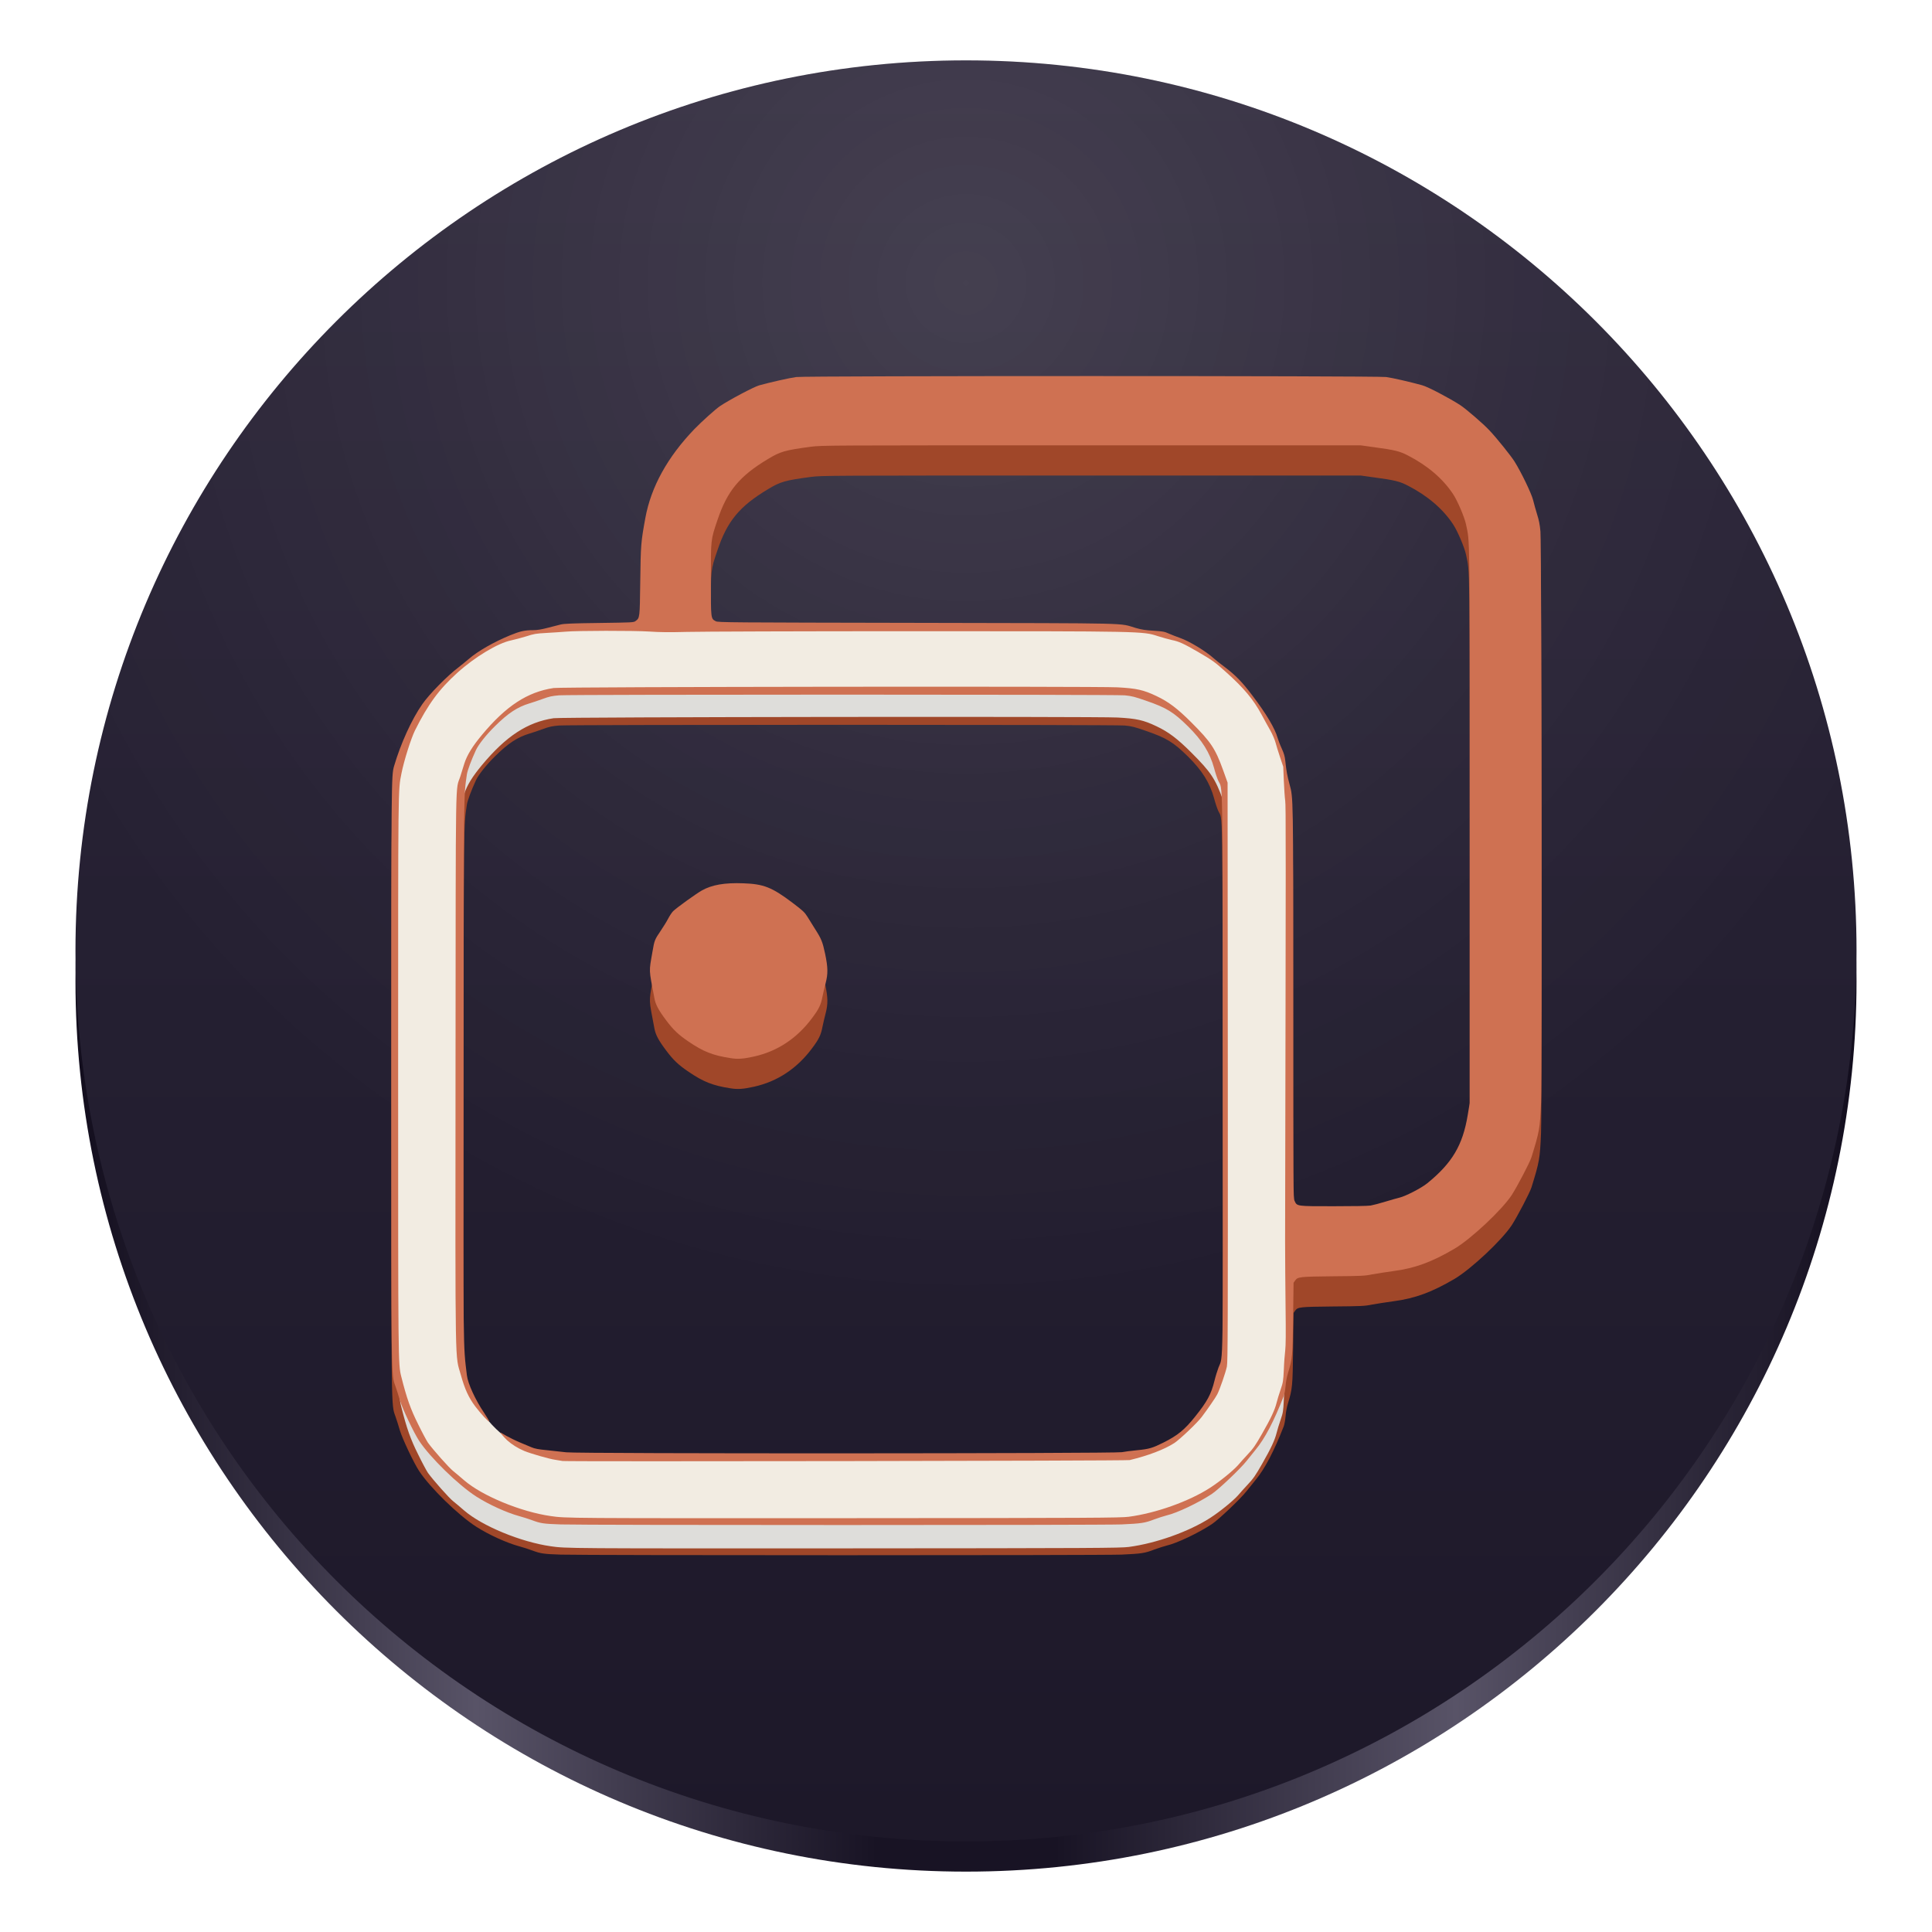
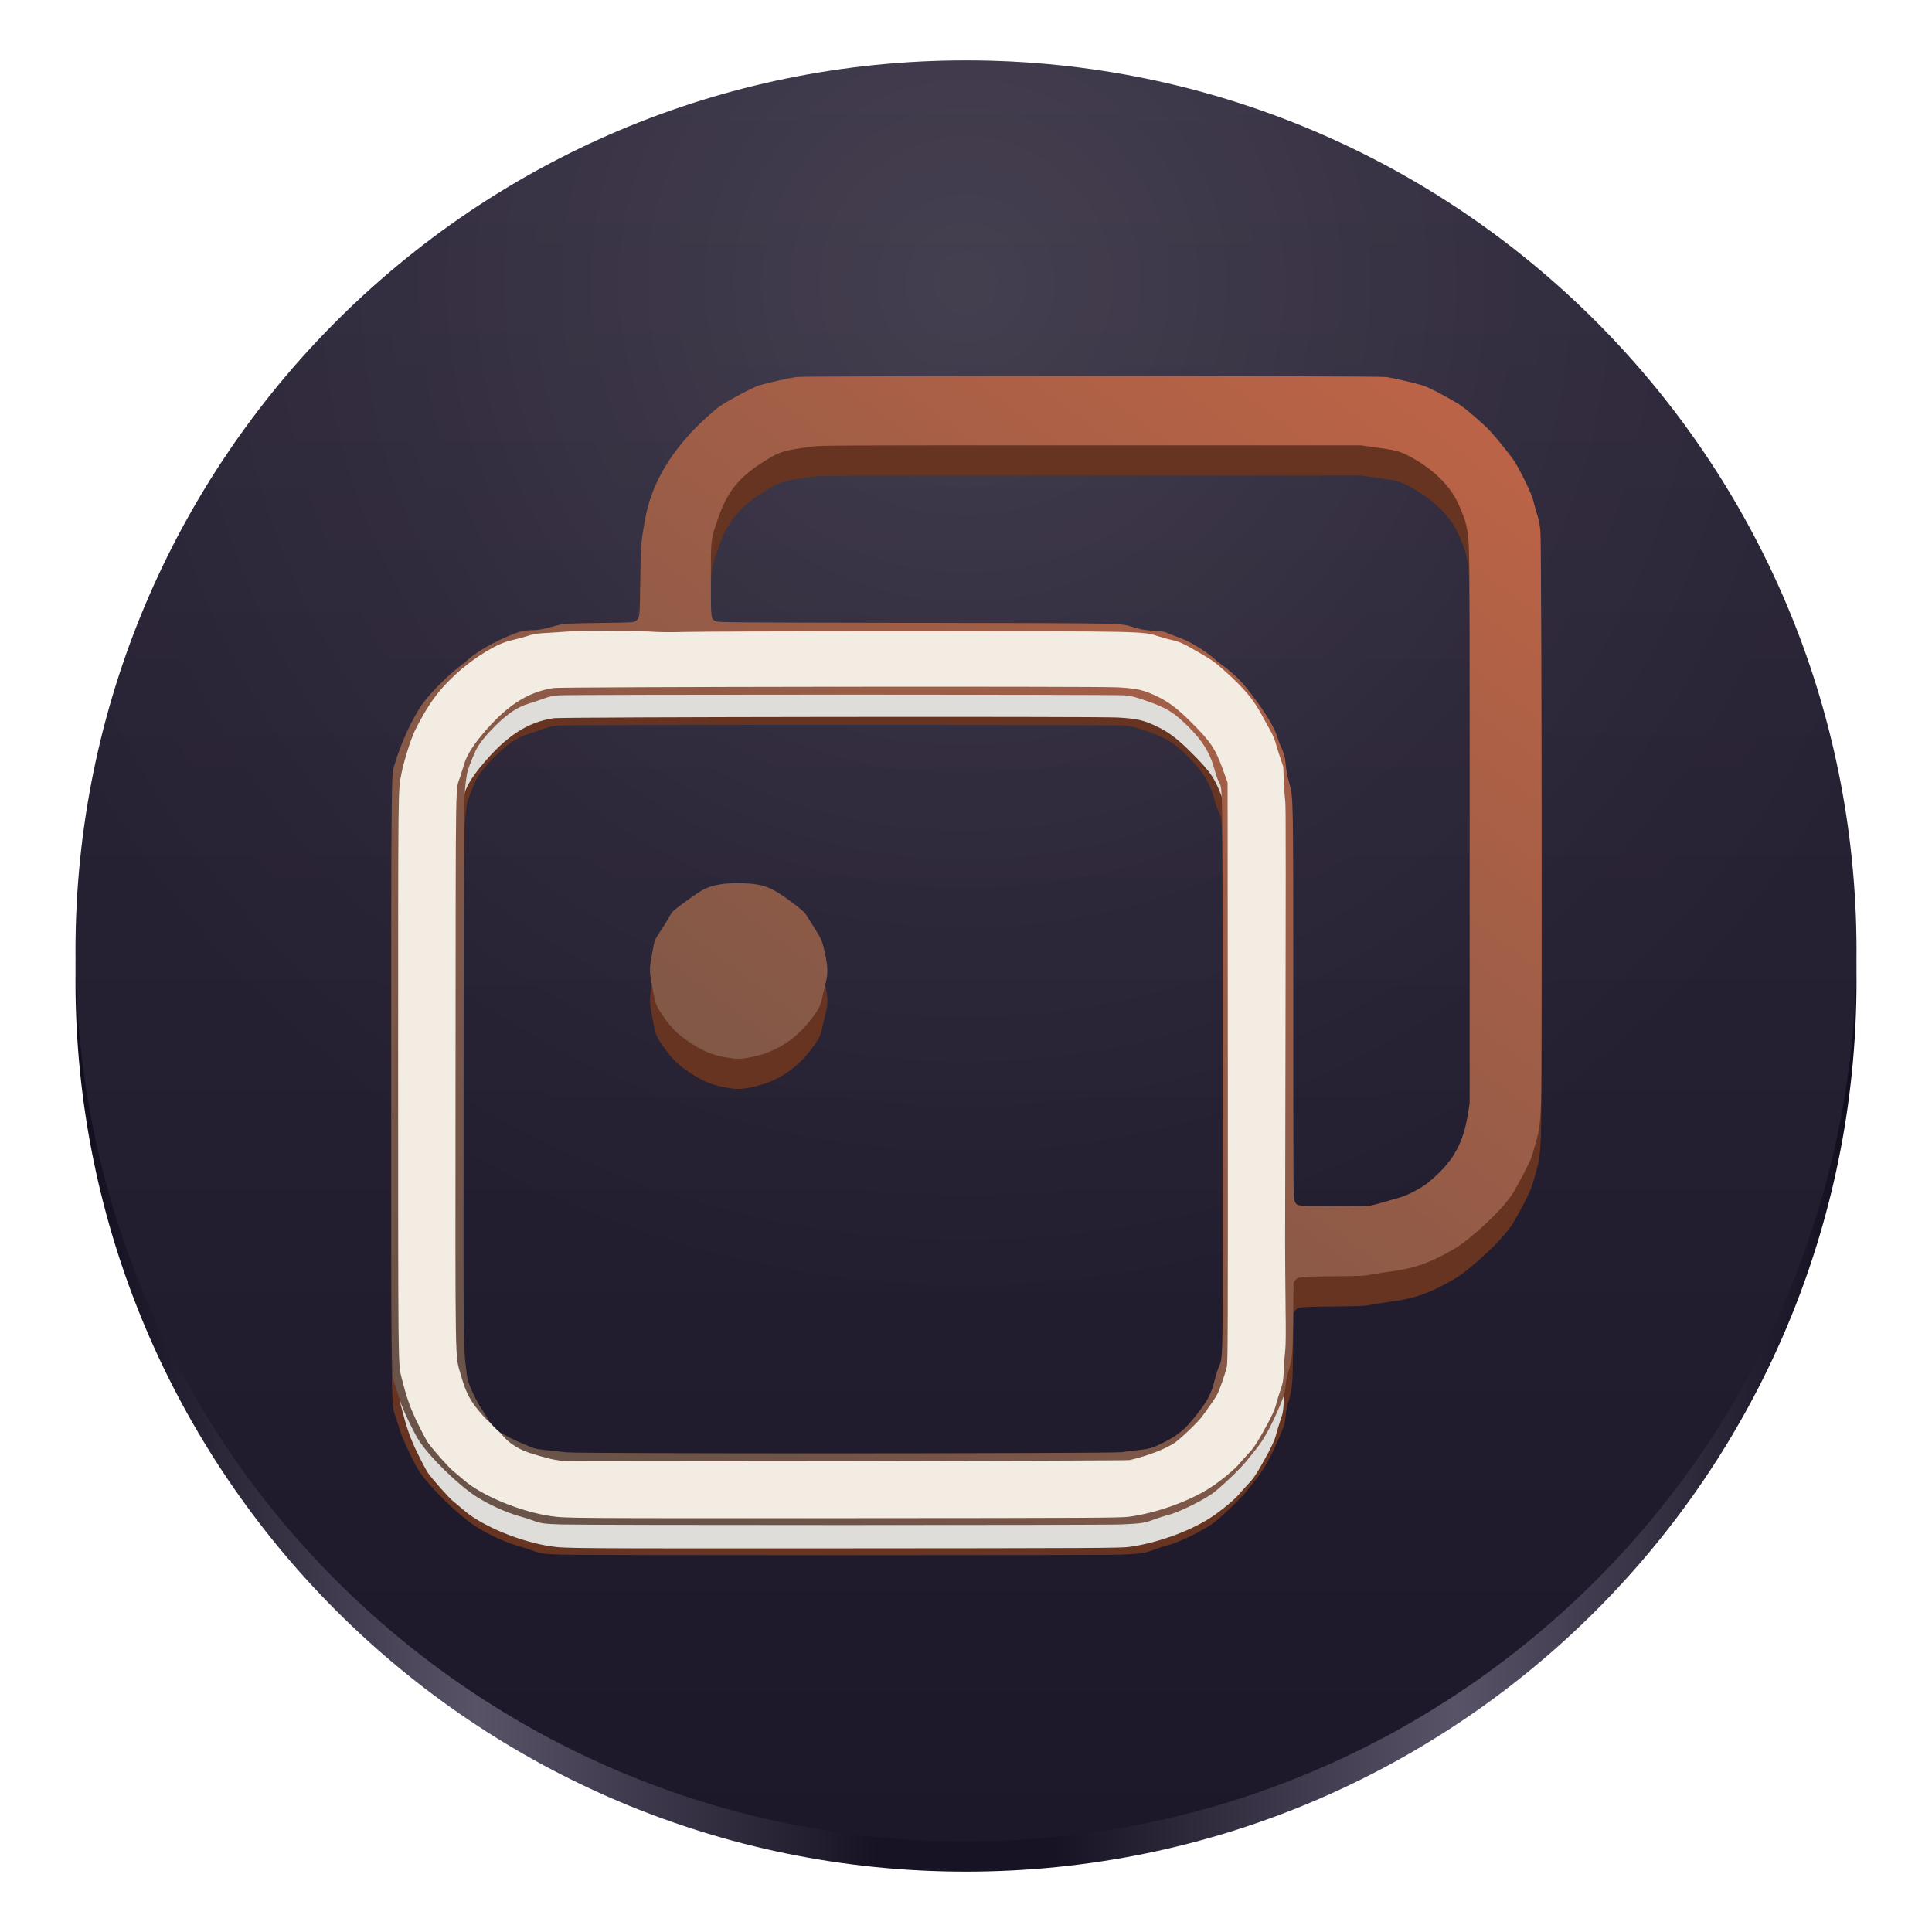
<svg xmlns="http://www.w3.org/2000/svg" width="128" height="128" viewBox="0 0 128 128">
  <defs>
    <linearGradient id="g1" gradientUnits="userSpaceOnUse" x1="5" y1="0" x2="123" y2="0">
      <stop offset="0" stop-color="#120d1d" />
      <stop offset="0.225" stop-color="#585367" />
      <stop offset="0.45" stop-color="#181324" />
      <stop offset="0.55" stop-color="#181324" />
      <stop offset="0.775" stop-color="#585367" />
      <stop offset="1" stop-color="#120d1d" />
    </linearGradient>
    <linearGradient id="g2" gradientUnits="userSpaceOnUse" x1="0" y1="4" x2="0" y2="122">
      <stop offset="0" stop-color="#2d273a" />
      <stop offset="0.55" stop-color="#241f31" />
      <stop offset="1" stop-color="#1d1829" />
    </linearGradient>
    <radialGradient id="r3" gradientUnits="userSpaceOnUse" cx="64" cy="18.75" r="67.85">
      <stop offset="0" stop-color="#ffffff" stop-opacity="0.12" />
      <stop offset="0.6" stop-color="#ffffff" stop-opacity="0.036" />
      <stop offset="1" stop-color="#ffffff" stop-opacity="0" />
    </radialGradient>
+     <linearGradient id="g4" gradientUnits="userSpaceOnUse" x1="92.478" y1="26.1" x2="39.699" y2="96.672">
+       <stop offset="0" stop-color="#ba6346" />
+       <stop offset="0.5" stop-color="#925b47" />
+       <stop offset="1" stop-color="#6a5348" />
+     </linearGradient>
  </defs>
  <g id="disc">
    <path id="disc-chin" d="M5 65A59 59 0 1 1 123 65A59 59 0 1 1 5 65Z" fill="url(#g1)" />
    <path id="disc-face" d="M5 63A59 59 0 1 1 123 63A59 59 0 1 1 5 63Z" fill="url(#g2)" />
    <path id="disc-sheen" d="M5 63A59 59 0 1 1 123 63A59 59 0 1 1 5 63Z" fill="url(#r3)" />
  </g>
  <g id="mark">
    <path id="mark-0-side" d="M37.225 102.775C34.997 102.536 32.531 101.653 31.171 100.6C29.919 99.632 28.644 98.326 28.022 97.366C27.668 96.821 27.023 95.492 26.869 94.992C26.285 93.11 26.262 93.025 26.185 91.766C26.155 91.251 26.139 84.736 26.139 73.058C26.139 52.131 26.093 53.96 26.669 52.031C27.43 49.511 28.713 47.683 31.01 45.855C31.517 45.455 32.301 44.948 32.969 44.595C33.323 44.403 34.045 44.164 35.09 43.896C35.197 43.872 35.866 43.78 36.58 43.703C38.116 43.534 35.743 43.55 57.999 43.55L73.648 43.55L74.947 43.696C76.483 43.872 76.36 43.849 77.205 44.088C78.304 44.403 78.811 44.648 79.864 45.348C80.286 45.624 81.761 46.853 82.084 47.191C83.259 48.421 84.273 50.057 84.773 51.54C85.111 52.554 85.126 52.631 85.218 53.576C85.264 53.99 85.326 54.605 85.372 54.928C85.433 55.45 85.441 57.732 85.433 73.297L85.426 91.066L85.287 92.303C85.08 94.155 84.842 94.977 84.089 96.383C83.52 97.458 83.451 97.55 82.598 98.549C80.847 100.6 79.157 101.638 76.214 102.452C74.901 102.813 76.76 102.782 56.001 102.79C45.768 102.79 37.325 102.782 37.225 102.775M74.332 98.534C75.646 98.396 77.182 97.858 78.027 97.259C78.765 96.728 79.618 95.737 80.255 94.685C80.547 94.201 81.039 92.757 81.116 92.15C81.154 91.858 81.162 86.334 81.154 72.897L81.139 54.044L80.839 53.161C80.363 51.778 80.04 51.217 79.226 50.333C77.889 48.874 76.383 48.013 74.824 47.821C74.079 47.729 37.494 47.729 36.749 47.821C34.851 48.059 32.938 49.335 31.617 51.255C31.102 52.001 30.58 53.606 30.457 54.774C30.419 55.143 30.411 60.551 30.419 73.42C30.442 93.663 30.403 91.735 30.764 93.179C31.033 94.216 31.364 94.885 32.093 95.807C33.446 97.527 34.844 98.242 37.448 98.549C37.832 98.595 73.902 98.58 74.332 98.534" fill="#deddda" fill-rule="evenodd" />
-     <path id="mark-1-side" d="M37.156 102.997C35.996 102.959 35.819 102.928 35.259 102.721C35.013 102.629 34.621 102.506 34.39 102.444C33.576 102.221 32.385 101.684 31.548 101.146C30.357 100.378 28.498 98.565 27.768 97.458C27.407 96.905 26.677 95.361 26.5 94.792C26.416 94.485 26.27 94.047 26.193 93.824C25.917 93.049 25.924 93.702 25.924 73.135C25.924 53.722 25.924 53.376 26.109 52.754C26.547 51.263 27.276 49.657 27.976 48.659C28.429 47.998 29.65 46.761 30.365 46.223C30.534 46.093 30.856 45.832 31.072 45.647C31.671 45.132 32.723 44.533 33.799 44.088C34.452 43.819 34.775 43.75 35.32 43.75C35.589 43.75 35.873 43.703 36.28 43.596C36.603 43.511 36.995 43.412 37.156 43.373C37.387 43.319 37.924 43.296 39.707 43.273C41.912 43.242 41.981 43.242 42.111 43.143C42.388 42.935 42.388 42.958 42.419 40.508C42.449 38.088 42.465 37.911 42.757 36.313C43.133 34.254 44.232 32.272 46.006 30.428C46.514 29.906 47.389 29.122 47.689 28.915C48.288 28.507 49.94 27.632 50.293 27.532C50.977 27.34 52.337 27.032 52.759 26.979C53.389 26.894 91.218 26.894 91.841 26.979C92.24 27.032 93.416 27.301 94.222 27.524C94.599 27.624 95.989 28.354 96.742 28.838C97.119 29.084 98.279 30.082 98.67 30.505C99.147 31.004 100.107 32.203 100.338 32.571C100.791 33.294 101.467 34.699 101.574 35.137C101.628 35.36 101.743 35.775 101.836 36.075C101.959 36.459 102.02 36.774 102.058 37.212C102.135 38.072 102.174 73.327 102.097 75.056C102.028 76.769 101.989 76.969 101.467 78.659C101.359 79.012 100.522 80.61 100.153 81.179C99.5 82.17 97.464 84.075 96.381 84.721C94.868 85.612 93.738 86.027 92.325 86.211C91.825 86.28 91.18 86.38 90.888 86.434C90.412 86.534 90.158 86.541 88.314 86.557C86.102 86.58 85.979 86.595 85.81 86.833L85.702 86.987L85.672 89.338C85.641 91.888 85.625 91.996 85.326 92.995C85.257 93.21 85.188 93.586 85.172 93.832C85.149 94.086 85.095 94.385 85.049 94.501C84.396 96.175 83.789 97.32 83.198 98.034C83.044 98.219 82.775 98.557 82.598 98.78C82.207 99.287 80.724 100.693 80.278 100.985C79.38 101.576 77.966 102.245 77.298 102.398C77.121 102.444 76.752 102.56 76.483 102.659C75.846 102.905 75.63 102.936 74.301 102.997C73.034 103.051 38.693 103.051 37.156 102.997M74.778 102.49C76.583 102.252 78.765 101.476 80.171 100.57C80.816 100.155 81.684 99.448 82.015 99.079C82.191 98.872 82.468 98.565 82.629 98.396C83.059 97.935 83.167 97.773 83.628 96.967C84.196 95.976 84.458 95.415 84.573 94.954C84.627 94.746 84.742 94.347 84.842 94.07C85.003 93.594 85.019 93.517 85.057 92.749C85.072 92.296 85.118 91.727 85.149 91.474C85.188 91.143 85.195 90.367 85.172 88.57C85.157 87.225 85.141 85.281 85.141 84.252C85.195 57.44 85.195 55.419 85.149 55.058C85.118 54.843 85.08 54.252 85.057 53.737L85.019 52.8L84.803 52.154C84.68 51.793 84.55 51.355 84.504 51.186C84.458 51.01 84.304 50.648 84.158 50.387C84.012 50.134 83.751 49.657 83.582 49.342C83.036 48.336 82.414 47.591 81.239 46.538C80.47 45.847 80.34 45.755 79.364 45.186C78.404 44.633 78.12 44.502 77.636 44.403C77.42 44.356 77.013 44.241 76.721 44.149C75.707 43.819 75.822 43.819 60.519 43.819C53.136 43.819 46.383 43.842 45.515 43.865C44.37 43.896 43.679 43.888 43.041 43.842C41.989 43.773 38.209 43.78 37.471 43.849C37.195 43.872 36.618 43.911 36.196 43.934C35.504 43.972 35.374 43.995 34.874 44.157C34.575 44.249 34.122 44.372 33.868 44.426C32.992 44.602 31.463 45.524 30.296 46.577C29.082 47.675 28.36 48.659 27.492 50.395C27.223 50.948 26.769 52.385 26.6 53.23C26.37 54.39 26.378 53.745 26.378 73.143C26.378 92.296 26.378 92.38 26.585 93.202C26.946 94.639 27.2 95.353 27.699 96.352C27.968 96.905 28.267 97.458 28.352 97.581C28.69 98.05 29.758 99.256 30.027 99.463C30.18 99.586 30.511 99.863 30.757 100.078C31.94 101.1 34.498 102.16 36.488 102.444C37.487 102.59 37.563 102.59 56.048 102.583C72.542 102.575 74.232 102.56 74.778 102.49M37.279 98.795C37.21 98.78 36.995 98.749 36.803 98.718C36.403 98.664 35.151 98.303 34.728 98.127C34.306 97.95 33.906 97.696 33.607 97.428C33.361 97.197 33.069 96.851 33.177 96.913C33.2 96.921 33.376 97.028 33.561 97.136C33.753 97.243 34.137 97.435 34.429 97.558C34.713 97.681 35.074 97.827 35.22 97.889C35.412 97.973 35.689 98.027 36.18 98.073C36.557 98.111 37.164 98.18 37.517 98.219C38.339 98.319 73.81 98.303 74.324 98.211C74.478 98.18 74.931 98.119 75.331 98.081C76.137 98.004 76.36 97.935 77.082 97.574C78.02 97.105 78.488 96.721 79.187 95.845C79.986 94.846 80.24 94.385 80.47 93.448C80.532 93.187 80.655 92.803 80.732 92.595C81.047 91.781 81.024 93.356 81.008 73.012C80.993 52.577 81.024 54.428 80.709 53.714C80.639 53.56 80.517 53.199 80.44 52.899C80.155 51.862 79.648 51.048 78.703 50.118C77.743 49.173 77.29 48.897 75.961 48.436C75.169 48.159 74.985 48.113 74.516 48.067C73.833 48.006 37.817 48.006 37.041 48.067C36.58 48.106 36.396 48.144 35.958 48.305C35.666 48.413 35.274 48.543 35.09 48.597C34.275 48.843 33.661 49.25 32.785 50.118C32.209 50.687 31.709 51.317 31.533 51.693C31.218 52.377 30.979 53.022 30.933 53.299C30.718 54.797 30.726 53.975 30.711 72.797C30.695 91.981 30.68 91.013 30.933 93.118C31.002 93.678 31.494 94.746 32.07 95.599C32.27 95.899 32.424 96.152 32.408 96.175C32.362 96.214 31.848 95.653 31.486 95.177C31.049 94.593 30.795 94.04 30.534 93.102C30.142 91.689 30.165 93.387 30.18 72.82C30.196 52.439 30.165 54.49 30.503 53.422C30.58 53.184 30.695 52.807 30.764 52.584C30.941 52.031 31.302 51.44 31.932 50.687C33.53 48.766 34.944 47.844 36.68 47.583C37.195 47.499 72.588 47.46 74.032 47.537C75.3 47.606 75.761 47.706 76.629 48.121C77.42 48.497 78.004 48.935 78.934 49.865C80.225 51.156 80.517 51.593 81.031 53.015L81.331 53.852L81.346 73.012C81.354 89.937 81.346 92.211 81.285 92.534C81.208 92.91 80.816 94.055 80.647 94.378C80.555 94.57 80.002 95.369 79.618 95.876C79.318 96.275 78.173 97.358 77.805 97.604C77.136 98.034 76.084 98.434 74.847 98.734C74.624 98.787 37.632 98.841 37.279 98.795M90.811 81.87C90.98 81.84 91.426 81.724 91.795 81.609C92.171 81.494 92.586 81.379 92.716 81.348C93.131 81.248 94.161 80.718 94.56 80.395C96.212 79.051 96.911 77.875 97.241 75.87L97.372 75.079L97.372 56.687C97.372 36.651 97.387 38.026 97.126 36.735C97.026 36.267 96.558 35.16 96.266 34.73C95.597 33.716 94.583 32.848 93.285 32.18C92.739 31.895 92.409 31.811 91.019 31.626L90.143 31.504L72.304 31.504C54.757 31.504 54.465 31.504 53.735 31.596C52.014 31.826 51.699 31.911 50.87 32.418C48.987 33.547 48.181 34.53 47.535 36.451C47.082 37.796 47.097 37.696 47.097 40.408C47.097 43.027 47.09 42.981 47.42 43.158C47.566 43.242 48.281 43.242 60.826 43.266C75.5 43.296 74.071 43.266 75.246 43.604C75.653 43.719 75.907 43.757 76.437 43.788C77.044 43.826 77.144 43.842 77.467 43.988C77.666 44.072 77.974 44.195 78.158 44.257C78.788 44.472 79.887 45.14 80.432 45.632C80.57 45.755 80.885 46.008 81.131 46.185C81.846 46.723 82.307 47.191 82.975 48.083C83.905 49.304 84.473 50.272 84.642 50.879C84.688 51.033 84.811 51.363 84.919 51.593C85.072 51.931 85.126 52.116 85.157 52.439C85.226 53.084 85.28 53.383 85.433 53.952C85.687 54.889 85.679 54.544 85.679 68.388C85.679 80.902 85.679 81.379 85.771 81.563C85.933 81.924 85.894 81.916 88.345 81.916C89.62 81.916 90.627 81.901 90.811 81.87M48.365 72.098C47.22 71.921 46.59 71.668 45.63 71.015C44.946 70.554 44.601 70.224 44.132 69.594C43.617 68.91 43.433 68.549 43.356 68.134C42.98 66.144 42.987 66.436 43.233 65.023C43.356 64.3 43.379 64.247 43.771 63.67C43.94 63.417 44.163 63.063 44.263 62.871C44.362 62.679 44.508 62.457 44.593 62.372C44.785 62.172 46.137 61.197 46.498 60.997C47.167 60.62 48.004 60.474 49.256 60.521C50.585 60.567 51.138 60.782 52.475 61.788C53.205 62.341 53.305 62.434 53.497 62.741C53.612 62.925 53.835 63.279 53.989 63.532C54.419 64.201 54.496 64.393 54.665 65.184C54.857 66.106 54.864 66.513 54.695 67.158C54.626 67.42 54.534 67.819 54.488 68.042C54.388 68.572 54.25 68.856 53.804 69.448C52.806 70.792 51.507 71.653 49.955 71.998C49.225 72.16 48.864 72.183 48.365 72.098" fill="#a04729" fill-rule="evenodd" />
+     <path id="mark-1-side" d="M37.156 102.997C35.996 102.959 35.819 102.928 35.259 102.721C35.013 102.629 34.621 102.506 34.39 102.444C33.576 102.221 32.385 101.684 31.548 101.146C30.357 100.378 28.498 98.565 27.768 97.458C27.407 96.905 26.677 95.361 26.5 94.792C26.416 94.485 26.27 94.047 26.193 93.824C25.917 93.049 25.924 93.702 25.924 73.135C25.924 53.722 25.924 53.376 26.109 52.754C26.547 51.263 27.276 49.657 27.976 48.659C28.429 47.998 29.65 46.761 30.365 46.223C30.534 46.093 30.856 45.832 31.072 45.647C31.671 45.132 32.723 44.533 33.799 44.088C34.452 43.819 34.775 43.75 35.32 43.75C35.589 43.75 35.873 43.703 36.28 43.596C36.603 43.511 36.995 43.412 37.156 43.373C37.387 43.319 37.924 43.296 39.707 43.273C41.912 43.242 41.981 43.242 42.111 43.143C42.388 42.935 42.388 42.958 42.419 40.508C42.449 38.088 42.465 37.911 42.757 36.313C43.133 34.254 44.232 32.272 46.006 30.428C46.514 29.906 47.389 29.122 47.689 28.915C48.288 28.507 49.94 27.632 50.293 27.532C50.977 27.34 52.337 27.032 52.759 26.979C53.389 26.894 91.218 26.894 91.841 26.979C92.24 27.032 93.416 27.301 94.222 27.524C94.599 27.624 95.989 28.354 96.742 28.838C97.119 29.084 98.279 30.082 98.67 30.505C99.147 31.004 100.107 32.203 100.338 32.571C100.791 33.294 101.467 34.699 101.574 35.137C101.628 35.36 101.743 35.775 101.836 36.075C101.959 36.459 102.02 36.774 102.058 37.212C102.135 38.072 102.174 73.327 102.097 75.056C102.028 76.769 101.989 76.969 101.467 78.659C101.359 79.012 100.522 80.61 100.153 81.179C99.5 82.17 97.464 84.075 96.381 84.721C94.868 85.612 93.738 86.027 92.325 86.211C91.825 86.28 91.18 86.38 90.888 86.434C90.412 86.534 90.158 86.541 88.314 86.557C86.102 86.58 85.979 86.595 85.81 86.833L85.702 86.987L85.672 89.338C85.641 91.888 85.625 91.996 85.326 92.995C85.257 93.21 85.188 93.586 85.172 93.832C85.149 94.086 85.095 94.385 85.049 94.501C84.396 96.175 83.789 97.32 83.198 98.034C83.044 98.219 82.775 98.557 82.598 98.78C82.207 99.287 80.724 100.693 80.278 100.985C79.38 101.576 77.966 102.245 77.298 102.398C77.121 102.444 76.752 102.56 76.483 102.659C75.846 102.905 75.63 102.936 74.301 102.997C73.034 103.051 38.693 103.051 37.156 102.997M74.778 102.49C76.583 102.252 78.765 101.476 80.171 100.57C80.816 100.155 81.684 99.448 82.015 99.079C82.191 98.872 82.468 98.565 82.629 98.396C83.059 97.935 83.167 97.773 83.628 96.967C84.196 95.976 84.458 95.415 84.573 94.954C84.627 94.746 84.742 94.347 84.842 94.07C85.003 93.594 85.019 93.517 85.057 92.749C85.072 92.296 85.118 91.727 85.149 91.474C85.188 91.143 85.195 90.367 85.172 88.57C85.157 87.225 85.141 85.281 85.141 84.252C85.195 57.44 85.195 55.419 85.149 55.058C85.118 54.843 85.08 54.252 85.057 53.737L85.019 52.8L84.803 52.154C84.68 51.793 84.55 51.355 84.504 51.186C84.458 51.01 84.304 50.648 84.158 50.387C84.012 50.134 83.751 49.657 83.582 49.342C83.036 48.336 82.414 47.591 81.239 46.538C80.47 45.847 80.34 45.755 79.364 45.186C78.404 44.633 78.12 44.502 77.636 44.403C77.42 44.356 77.013 44.241 76.721 44.149C75.707 43.819 75.822 43.819 60.519 43.819C53.136 43.819 46.383 43.842 45.515 43.865C44.37 43.896 43.679 43.888 43.041 43.842C41.989 43.773 38.209 43.78 37.471 43.849C37.195 43.872 36.618 43.911 36.196 43.934C35.504 43.972 35.374 43.995 34.874 44.157C34.575 44.249 34.122 44.372 33.868 44.426C32.992 44.602 31.463 45.524 30.296 46.577C29.082 47.675 28.36 48.659 27.492 50.395C27.223 50.948 26.769 52.385 26.6 53.23C26.37 54.39 26.378 53.745 26.378 73.143C26.378 92.296 26.378 92.38 26.585 93.202C26.946 94.639 27.2 95.353 27.699 96.352C27.968 96.905 28.267 97.458 28.352 97.581C28.69 98.05 29.758 99.256 30.027 99.463C30.18 99.586 30.511 99.863 30.757 100.078C31.94 101.1 34.498 102.16 36.488 102.444C37.487 102.59 37.563 102.59 56.048 102.583C72.542 102.575 74.232 102.56 74.778 102.49M37.279 98.795C37.21 98.78 36.995 98.749 36.803 98.718C36.403 98.664 35.151 98.303 34.728 98.127C34.306 97.95 33.906 97.696 33.607 97.428C33.361 97.197 33.069 96.851 33.177 96.913C33.2 96.921 33.376 97.028 33.561 97.136C33.753 97.243 34.137 97.435 34.429 97.558C34.713 97.681 35.074 97.827 35.22 97.889C35.412 97.973 35.689 98.027 36.18 98.073C36.557 98.111 37.164 98.18 37.517 98.219C38.339 98.319 73.81 98.303 74.324 98.211C74.478 98.18 74.931 98.119 75.331 98.081C76.137 98.004 76.36 97.935 77.082 97.574C78.02 97.105 78.488 96.721 79.187 95.845C79.986 94.846 80.24 94.385 80.47 93.448C80.532 93.187 80.655 92.803 80.732 92.595C81.047 91.781 81.024 93.356 81.008 73.012C80.993 52.577 81.024 54.428 80.709 53.714C80.639 53.56 80.517 53.199 80.44 52.899C80.155 51.862 79.648 51.048 78.703 50.118C77.743 49.173 77.29 48.897 75.961 48.436C75.169 48.159 74.985 48.113 74.516 48.067C73.833 48.006 37.817 48.006 37.041 48.067C36.58 48.106 36.396 48.144 35.958 48.305C35.666 48.413 35.274 48.543 35.09 48.597C34.275 48.843 33.661 49.25 32.785 50.118C32.209 50.687 31.709 51.317 31.533 51.693C31.218 52.377 30.979 53.022 30.933 53.299C30.718 54.797 30.726 53.975 30.711 72.797C30.695 91.981 30.68 91.013 30.933 93.118C31.002 93.678 31.494 94.746 32.07 95.599C32.27 95.899 32.424 96.152 32.408 96.175C32.362 96.214 31.848 95.653 31.486 95.177C31.049 94.593 30.795 94.04 30.534 93.102C30.142 91.689 30.165 93.387 30.18 72.82C30.196 52.439 30.165 54.49 30.503 53.422C30.58 53.184 30.695 52.807 30.764 52.584C30.941 52.031 31.302 51.44 31.932 50.687C33.53 48.766 34.944 47.844 36.68 47.583C37.195 47.499 72.588 47.46 74.032 47.537C75.3 47.606 75.761 47.706 76.629 48.121C77.42 48.497 78.004 48.935 78.934 49.865C80.225 51.156 80.517 51.593 81.031 53.015L81.331 53.852L81.346 73.012C81.354 89.937 81.346 92.211 81.285 92.534C81.208 92.91 80.816 94.055 80.647 94.378C80.555 94.57 80.002 95.369 79.618 95.876C79.318 96.275 78.173 97.358 77.805 97.604C77.136 98.034 76.084 98.434 74.847 98.734C74.624 98.787 37.632 98.841 37.279 98.795M90.811 81.87C90.98 81.84 91.426 81.724 91.795 81.609C92.171 81.494 92.586 81.379 92.716 81.348C93.131 81.248 94.161 80.718 94.56 80.395C96.212 79.051 96.911 77.875 97.241 75.87L97.372 75.079L97.372 56.687C97.372 36.651 97.387 38.026 97.126 36.735C97.026 36.267 96.558 35.16 96.266 34.73C95.597 33.716 94.583 32.848 93.285 32.18C92.739 31.895 92.409 31.811 91.019 31.626L90.143 31.504L72.304 31.504C54.757 31.504 54.465 31.504 53.735 31.596C52.014 31.826 51.699 31.911 50.87 32.418C48.987 33.547 48.181 34.53 47.535 36.451C47.082 37.796 47.097 37.696 47.097 40.408C47.097 43.027 47.09 42.981 47.42 43.158C47.566 43.242 48.281 43.242 60.826 43.266C75.5 43.296 74.071 43.266 75.246 43.604C75.653 43.719 75.907 43.757 76.437 43.788C77.044 43.826 77.144 43.842 77.467 43.988C77.666 44.072 77.974 44.195 78.158 44.257C78.788 44.472 79.887 45.14 80.432 45.632C80.57 45.755 80.885 46.008 81.131 46.185C81.846 46.723 82.307 47.191 82.975 48.083C83.905 49.304 84.473 50.272 84.642 50.879C84.688 51.033 84.811 51.363 84.919 51.593C85.072 51.931 85.126 52.116 85.157 52.439C85.226 53.084 85.28 53.383 85.433 53.952C85.687 54.889 85.679 54.544 85.679 68.388C85.679 80.902 85.679 81.379 85.771 81.563C85.933 81.924 85.894 81.916 88.345 81.916C89.62 81.916 90.627 81.901 90.811 81.87M48.365 72.098C47.22 71.921 46.59 71.668 45.63 71.015C44.946 70.554 44.601 70.224 44.132 69.594C43.617 68.91 43.433 68.549 43.356 68.134C42.98 66.144 42.987 66.436 43.233 65.023C43.356 64.3 43.379 64.247 43.771 63.67C43.94 63.417 44.163 63.063 44.263 62.871C44.362 62.679 44.508 62.457 44.593 62.372C44.785 62.172 46.137 61.197 46.498 60.997C47.167 60.62 48.004 60.474 49.256 60.521C50.585 60.567 51.138 60.782 52.475 61.788C53.205 62.341 53.305 62.434 53.497 62.741C53.612 62.925 53.835 63.279 53.989 63.532C54.419 64.201 54.496 64.393 54.665 65.184C54.857 66.106 54.864 66.513 54.695 67.158C54.626 67.42 54.534 67.819 54.488 68.042C54.388 68.572 54.25 68.856 53.804 69.448C52.806 70.792 51.507 71.653 49.955 71.998C49.225 72.16 48.864 72.183 48.365 72.098" fill="#673421" fill-rule="evenodd" />
    <path id="mark-0-face" d="M 37.225,100.775 C 34.997,100.536 32.531,99.653 31.171,98.6 C 29.919,97.632 28.644,96.326 28.022,95.366 C 27.668,94.821 27.023,93.492 26.869,92.992 C 26.285,91.11 26.262,91.025 26.185,89.766 C 26.155,89.251 26.139,82.736 26.139,71.058 C 26.139,50.131 26.093,51.96 26.669,50.031 C 27.43,47.511 28.713,45.683 31.01,43.855 C 31.517,43.455 32.301,42.948 32.969,42.595 C 33.323,42.403 34.045,42.164 35.09,41.896 C 35.197,41.872 35.866,41.78 36.58,41.703 C 38.116,41.534 35.743,41.55 57.999,41.55 L 73.648,41.55 L 74.947,41.696 C 76.483,41.872 76.36,41.849 77.205,42.088 C 78.304,42.403 78.811,42.648 79.864,43.348 C 80.286,43.624 81.761,44.853 82.084,45.191 C 83.259,46.421 84.273,48.057 84.773,49.54 C 85.111,50.554 85.126,50.631 85.218,51.576 C 85.264,51.99 85.326,52.605 85.372,52.928 C 85.433,53.45 85.441,55.732 85.433,71.297 L 85.426,89.066 L 85.287,90.303 C 85.08,92.155 84.842,92.977 84.089,94.383 C 83.52,95.458 83.451,95.55 82.598,96.549 C 80.847,98.6 79.157,99.638 76.214,100.452 C 74.901,100.813 76.76,100.782 56.001,100.79 C 45.768,100.79 37.325,100.782 37.225,100.775 M 74.332,96.534 C 75.646,96.396 77.182,95.858 78.027,95.259 C 78.765,94.728 79.618,93.737 80.255,92.685 C 80.547,92.201 81.039,90.757 81.116,90.15 C 81.154,89.858 81.162,84.334 81.154,70.897 L 81.139,52.044 L 80.839,51.161 C 80.363,49.778 80.04,49.217 79.226,48.333 C 77.889,46.874 76.383,46.013 74.824,45.821 C 74.079,45.729 37.494,45.729 36.749,45.821 C 34.851,46.059 32.938,47.335 31.617,49.255 C 31.102,50.001 30.58,51.606 30.457,52.774 C 30.419,53.143 30.411,58.551 30.419,71.42 C 30.442,91.663 30.403,89.735 30.764,91.179 C 31.033,92.216 31.364,92.885 32.093,93.807 C 33.446,95.527 34.844,96.242 37.448,96.549 C 37.832,96.595 73.902,96.58 74.332,96.534" fill="#f2ece2" fill-rule="evenodd" />
-     <path id="mark-1-face" d="M 37.156,100.997 C 35.996,100.959 35.819,100.928 35.259,100.721 C 35.013,100.629 34.621,100.506 34.39,100.444 C 33.576,100.221 32.385,99.684 31.548,99.146 C 30.357,98.378 28.498,96.565 27.768,95.458 C 27.407,94.905 26.677,93.361 26.5,92.792 C 26.416,92.485 26.27,92.047 26.193,91.824 C 25.917,91.049 25.924,91.702 25.924,71.135 C 25.924,51.722 25.924,51.376 26.109,50.754 C 26.547,49.263 27.276,47.657 27.976,46.659 C 28.429,45.998 29.65,44.761 30.365,44.223 C 30.534,44.093 30.856,43.832 31.072,43.647 C 31.671,43.132 32.723,42.533 33.799,42.088 C 34.452,41.819 34.775,41.75 35.32,41.75 C 35.589,41.75 35.873,41.703 36.28,41.596 C 36.603,41.511 36.995,41.412 37.156,41.373 C 37.387,41.319 37.924,41.296 39.707,41.273 C 41.912,41.242 41.981,41.242 42.111,41.143 C 42.388,40.935 42.388,40.958 42.419,38.508 C 42.449,36.088 42.465,35.911 42.757,34.313 C 43.133,32.254 44.232,30.272 46.006,28.428 C 46.514,27.906 47.389,27.122 47.689,26.915 C 48.288,26.507 49.94,25.632 50.293,25.532 C 50.977,25.34 52.337,25.032 52.759,24.979 C 53.389,24.894 91.218,24.894 91.841,24.979 C 92.24,25.032 93.416,25.301 94.222,25.524 C 94.599,25.624 95.989,26.354 96.742,26.838 C 97.119,27.084 98.279,28.082 98.67,28.505 C 99.147,29.004 100.107,30.203 100.338,30.571 C 100.791,31.294 101.467,32.699 101.574,33.137 C 101.628,33.36 101.743,33.775 101.836,34.075 C 101.959,34.459 102.02,34.774 102.058,35.212 C 102.135,36.072 102.174,71.327 102.097,73.056 C 102.028,74.769 101.989,74.969 101.467,76.659 C 101.359,77.012 100.522,78.61 100.153,79.179 C 99.5,80.17 97.464,82.075 96.381,82.721 C 94.868,83.612 93.738,84.027 92.325,84.211 C 91.825,84.28 91.18,84.38 90.888,84.434 C 90.412,84.534 90.158,84.541 88.314,84.557 C 86.102,84.58 85.979,84.595 85.81,84.833 L 85.702,84.987 L 85.672,87.338 C 85.641,89.888 85.625,89.996 85.326,90.995 C 85.257,91.21 85.188,91.586 85.172,91.832 C 85.149,92.086 85.095,92.385 85.049,92.501 C 84.396,94.175 83.789,95.32 83.198,96.034 C 83.044,96.219 82.775,96.557 82.598,96.78 C 82.207,97.287 80.724,98.693 80.278,98.985 C 79.38,99.576 77.966,100.245 77.298,100.398 C 77.121,100.444 76.752,100.56 76.483,100.659 C 75.846,100.905 75.63,100.936 74.301,100.997 C 73.034,101.051 38.693,101.051 37.156,100.997 M 74.778,100.49 C 76.583,100.252 78.765,99.476 80.171,98.57 C 80.816,98.155 81.684,97.448 82.015,97.079 C 82.191,96.872 82.468,96.565 82.629,96.396 C 83.059,95.935 83.167,95.773 83.628,94.967 C 84.196,93.976 84.458,93.415 84.573,92.954 C 84.627,92.746 84.742,92.347 84.842,92.07 C 85.003,91.594 85.019,91.517 85.057,90.749 C 85.072,90.296 85.118,89.727 85.149,89.474 C 85.188,89.143 85.195,88.367 85.172,86.57 C 85.157,85.225 85.141,83.281 85.141,82.252 C 85.195,55.44 85.195,53.419 85.149,53.058 C 85.118,52.843 85.08,52.252 85.057,51.737 L 85.019,50.8 L 84.803,50.154 C 84.68,49.793 84.55,49.355 84.504,49.186 C 84.458,49.01 84.304,48.648 84.158,48.387 C 84.012,48.134 83.751,47.657 83.582,47.342 C 83.036,46.336 82.414,45.591 81.239,44.538 C 80.47,43.847 80.34,43.755 79.364,43.186 C 78.404,42.633 78.12,42.502 77.636,42.403 C 77.42,42.356 77.013,42.241 76.721,42.149 C 75.707,41.819 75.822,41.819 60.519,41.819 C 53.136,41.819 46.383,41.842 45.515,41.865 C 44.37,41.896 43.679,41.888 43.041,41.842 C 41.989,41.773 38.209,41.78 37.471,41.849 C 37.195,41.872 36.618,41.911 36.196,41.934 C 35.504,41.972 35.374,41.995 34.874,42.157 C 34.575,42.249 34.122,42.372 33.868,42.426 C 32.992,42.602 31.463,43.524 30.296,44.577 C 29.082,45.675 28.36,46.659 27.492,48.395 C 27.223,48.948 26.769,50.385 26.6,51.23 C 26.37,52.39 26.378,51.745 26.378,71.143 C 26.378,90.296 26.378,90.38 26.585,91.202 C 26.946,92.639 27.2,93.353 27.699,94.352 C 27.968,94.905 28.267,95.458 28.352,95.581 C 28.69,96.05 29.758,97.256 30.027,97.463 C 30.18,97.586 30.511,97.863 30.757,98.078 C 31.94,99.1 34.498,100.16 36.488,100.444 C 37.487,100.59 37.563,100.59 56.048,100.583 C 72.542,100.575 74.232,100.56 74.778,100.49 M 37.279,96.795 C 37.21,96.78 36.995,96.749 36.803,96.718 C 36.403,96.664 35.151,96.303 34.728,96.127 C 34.306,95.95 33.906,95.696 33.607,95.428 C 33.361,95.197 33.069,94.851 33.177,94.913 C 33.2,94.921 33.376,95.028 33.561,95.136 C 33.753,95.243 34.137,95.435 34.429,95.558 C 34.713,95.681 35.074,95.827 35.22,95.889 C 35.412,95.973 35.689,96.027 36.18,96.073 C 36.557,96.111 37.164,96.18 37.517,96.219 C 38.339,96.319 73.81,96.303 74.324,96.211 C 74.478,96.18 74.931,96.119 75.331,96.081 C 76.137,96.004 76.36,95.935 77.082,95.574 C 78.02,95.105 78.488,94.721 79.187,93.845 C 79.986,92.846 80.24,92.385 80.47,91.448 C 80.532,91.187 80.655,90.803 80.732,90.595 C 81.047,89.781 81.024,91.356 81.008,71.012 C 80.993,50.577 81.024,52.428 80.709,51.714 C 80.639,51.56 80.517,51.199 80.44,50.899 C 80.155,49.862 79.648,49.048 78.703,48.118 C 77.743,47.173 77.29,46.897 75.961,46.436 C 75.169,46.159 74.985,46.113 74.516,46.067 C 73.833,46.006 37.817,46.006 37.041,46.067 C 36.58,46.106 36.396,46.144 35.958,46.305 C 35.666,46.413 35.274,46.543 35.09,46.597 C 34.275,46.843 33.661,47.25 32.785,48.118 C 32.209,48.687 31.709,49.317 31.533,49.693 C 31.218,50.377 30.979,51.022 30.933,51.299 C 30.718,52.797 30.726,51.975 30.711,70.797 C 30.695,89.981 30.68,89.013 30.933,91.118 C 31.002,91.678 31.494,92.746 32.07,93.599 C 32.27,93.899 32.424,94.152 32.408,94.175 C 32.362,94.214 31.848,93.653 31.486,93.177 C 31.049,92.593 30.795,92.04 30.534,91.102 C 30.142,89.689 30.165,91.387 30.18,70.82 C 30.196,50.439 30.165,52.49 30.503,51.422 C 30.58,51.184 30.695,50.807 30.764,50.584 C 30.941,50.031 31.302,49.44 31.932,48.687 C 33.53,46.766 34.944,45.844 36.68,45.583 C 37.195,45.499 72.588,45.46 74.032,45.537 C 75.3,45.606 75.761,45.706 76.629,46.121 C 77.42,46.497 78.004,46.935 78.934,47.865 C 80.225,49.156 80.517,49.593 81.031,51.015 L 81.331,51.852 L 81.346,71.012 C 81.354,87.937 81.346,90.211 81.285,90.534 C 81.208,90.91 80.816,92.055 80.647,92.378 C 80.555,92.57 80.002,93.369 79.618,93.876 C 79.318,94.275 78.173,95.358 77.805,95.604 C 77.136,96.034 76.084,96.434 74.847,96.734 C 74.624,96.787 37.632,96.841 37.279,96.795 M 90.811,79.87 C 90.98,79.84 91.426,79.724 91.795,79.609 C 92.171,79.494 92.586,79.379 92.716,79.348 C 93.131,79.248 94.161,78.718 94.56,78.395 C 96.212,77.051 96.911,75.875 97.241,73.87 L 97.372,73.079 L 97.372,54.687 C 97.372,34.651 97.387,36.026 97.126,34.735 C 97.026,34.267 96.558,33.16 96.266,32.73 C 95.597,31.716 94.583,30.848 93.285,30.18 C 92.739,29.895 92.409,29.811 91.019,29.626 L 90.143,29.504 L 72.304,29.504 C 54.757,29.504 54.465,29.504 53.735,29.596 C 52.014,29.826 51.699,29.911 50.87,30.418 C 48.987,31.547 48.181,32.53 47.535,34.451 C 47.082,35.796 47.097,35.696 47.097,38.408 C 47.097,41.027 47.09,40.981 47.42,41.158 C 47.566,41.242 48.281,41.242 60.826,41.266 C 75.5,41.296 74.071,41.266 75.246,41.604 C 75.653,41.719 75.907,41.757 76.437,41.788 C 77.044,41.826 77.144,41.842 77.467,41.988 C 77.666,42.072 77.974,42.195 78.158,42.257 C 78.788,42.472 79.887,43.14 80.432,43.632 C 80.57,43.755 80.885,44.008 81.131,44.185 C 81.846,44.723 82.307,45.191 82.975,46.083 C 83.905,47.304 84.473,48.272 84.642,48.879 C 84.688,49.033 84.811,49.363 84.919,49.593 C 85.072,49.931 85.126,50.116 85.157,50.439 C 85.226,51.084 85.28,51.383 85.433,51.952 C 85.687,52.889 85.679,52.544 85.679,66.388 C 85.679,78.902 85.679,79.379 85.771,79.563 C 85.933,79.924 85.894,79.916 88.345,79.916 C 89.62,79.916 90.627,79.901 90.811,79.87 M 48.365,70.098 C 47.22,69.921 46.59,69.668 45.63,69.015 C 44.946,68.554 44.601,68.224 44.132,67.594 C 43.617,66.91 43.433,66.549 43.356,66.134 C 42.98,64.144 42.987,64.436 43.233,63.023 C 43.356,62.3 43.379,62.247 43.771,61.67 C 43.94,61.417 44.163,61.063 44.263,60.871 C 44.362,60.679 44.508,60.457 44.593,60.372 C 44.785,60.172 46.137,59.197 46.498,58.997 C 47.167,58.62 48.004,58.474 49.256,58.521 C 50.585,58.567 51.138,58.782 52.475,59.788 C 53.205,60.341 53.305,60.434 53.497,60.741 C 53.612,60.925 53.835,61.279 53.989,61.532 C 54.419,62.201 54.496,62.393 54.665,63.184 C 54.857,64.106 54.864,64.513 54.695,65.158 C 54.626,65.42 54.534,65.819 54.488,66.042 C 54.388,66.572 54.25,66.856 53.804,67.448 C 52.806,68.792 51.507,69.653 49.955,69.998 C 49.225,70.16 48.864,70.183 48.365,70.098" fill="#cf7152" fill-rule="evenodd" />
+     <path id="mark-1-face" d="M 37.156,100.997 C 35.996,100.959 35.819,100.928 35.259,100.721 C 35.013,100.629 34.621,100.506 34.39,100.444 C 33.576,100.221 32.385,99.684 31.548,99.146 C 30.357,98.378 28.498,96.565 27.768,95.458 C 27.407,94.905 26.677,93.361 26.5,92.792 C 26.416,92.485 26.27,92.047 26.193,91.824 C 25.917,91.049 25.924,91.702 25.924,71.135 C 25.924,51.722 25.924,51.376 26.109,50.754 C 26.547,49.263 27.276,47.657 27.976,46.659 C 28.429,45.998 29.65,44.761 30.365,44.223 C 30.534,44.093 30.856,43.832 31.072,43.647 C 31.671,43.132 32.723,42.533 33.799,42.088 C 34.452,41.819 34.775,41.75 35.32,41.75 C 35.589,41.75 35.873,41.703 36.28,41.596 C 36.603,41.511 36.995,41.412 37.156,41.373 C 37.387,41.319 37.924,41.296 39.707,41.273 C 41.912,41.242 41.981,41.242 42.111,41.143 C 42.388,40.935 42.388,40.958 42.419,38.508 C 42.449,36.088 42.465,35.911 42.757,34.313 C 43.133,32.254 44.232,30.272 46.006,28.428 C 46.514,27.906 47.389,27.122 47.689,26.915 C 48.288,26.507 49.94,25.632 50.293,25.532 C 50.977,25.34 52.337,25.032 52.759,24.979 C 53.389,24.894 91.218,24.894 91.841,24.979 C 92.24,25.032 93.416,25.301 94.222,25.524 C 94.599,25.624 95.989,26.354 96.742,26.838 C 97.119,27.084 98.279,28.082 98.67,28.505 C 99.147,29.004 100.107,30.203 100.338,30.571 C 100.791,31.294 101.467,32.699 101.574,33.137 C 101.628,33.36 101.743,33.775 101.836,34.075 C 101.959,34.459 102.02,34.774 102.058,35.212 C 102.135,36.072 102.174,71.327 102.097,73.056 C 102.028,74.769 101.989,74.969 101.467,76.659 C 101.359,77.012 100.522,78.61 100.153,79.179 C 99.5,80.17 97.464,82.075 96.381,82.721 C 94.868,83.612 93.738,84.027 92.325,84.211 C 91.825,84.28 91.18,84.38 90.888,84.434 C 90.412,84.534 90.158,84.541 88.314,84.557 C 86.102,84.58 85.979,84.595 85.81,84.833 L 85.702,84.987 L 85.672,87.338 C 85.641,89.888 85.625,89.996 85.326,90.995 C 85.257,91.21 85.188,91.586 85.172,91.832 C 85.149,92.086 85.095,92.385 85.049,92.501 C 84.396,94.175 83.789,95.32 83.198,96.034 C 83.044,96.219 82.775,96.557 82.598,96.78 C 82.207,97.287 80.724,98.693 80.278,98.985 C 79.38,99.576 77.966,100.245 77.298,100.398 C 77.121,100.444 76.752,100.56 76.483,100.659 C 75.846,100.905 75.63,100.936 74.301,100.997 C 73.034,101.051 38.693,101.051 37.156,100.997 M 74.778,100.49 C 76.583,100.252 78.765,99.476 80.171,98.57 C 80.816,98.155 81.684,97.448 82.015,97.079 C 82.191,96.872 82.468,96.565 82.629,96.396 C 83.059,95.935 83.167,95.773 83.628,94.967 C 84.196,93.976 84.458,93.415 84.573,92.954 C 84.627,92.746 84.742,92.347 84.842,92.07 C 85.003,91.594 85.019,91.517 85.057,90.749 C 85.072,90.296 85.118,89.727 85.149,89.474 C 85.188,89.143 85.195,88.367 85.172,86.57 C 85.157,85.225 85.141,83.281 85.141,82.252 C 85.195,55.44 85.195,53.419 85.149,53.058 C 85.118,52.843 85.08,52.252 85.057,51.737 L 85.019,50.8 L 84.803,50.154 C 84.68,49.793 84.55,49.355 84.504,49.186 C 84.458,49.01 84.304,48.648 84.158,48.387 C 84.012,48.134 83.751,47.657 83.582,47.342 C 83.036,46.336 82.414,45.591 81.239,44.538 C 80.47,43.847 80.34,43.755 79.364,43.186 C 78.404,42.633 78.12,42.502 77.636,42.403 C 77.42,42.356 77.013,42.241 76.721,42.149 C 75.707,41.819 75.822,41.819 60.519,41.819 C 53.136,41.819 46.383,41.842 45.515,41.865 C 44.37,41.896 43.679,41.888 43.041,41.842 C 41.989,41.773 38.209,41.78 37.471,41.849 C 37.195,41.872 36.618,41.911 36.196,41.934 C 35.504,41.972 35.374,41.995 34.874,42.157 C 34.575,42.249 34.122,42.372 33.868,42.426 C 32.992,42.602 31.463,43.524 30.296,44.577 C 29.082,45.675 28.36,46.659 27.492,48.395 C 27.223,48.948 26.769,50.385 26.6,51.23 C 26.37,52.39 26.378,51.745 26.378,71.143 C 26.378,90.296 26.378,90.38 26.585,91.202 C 26.946,92.639 27.2,93.353 27.699,94.352 C 27.968,94.905 28.267,95.458 28.352,95.581 C 28.69,96.05 29.758,97.256 30.027,97.463 C 30.18,97.586 30.511,97.863 30.757,98.078 C 31.94,99.1 34.498,100.16 36.488,100.444 C 37.487,100.59 37.563,100.59 56.048,100.583 C 72.542,100.575 74.232,100.56 74.778,100.49 M 37.279,96.795 C 37.21,96.78 36.995,96.749 36.803,96.718 C 36.403,96.664 35.151,96.303 34.728,96.127 C 34.306,95.95 33.906,95.696 33.607,95.428 C 33.361,95.197 33.069,94.851 33.177,94.913 C 33.2,94.921 33.376,95.028 33.561,95.136 C 33.753,95.243 34.137,95.435 34.429,95.558 C 34.713,95.681 35.074,95.827 35.22,95.889 C 35.412,95.973 35.689,96.027 36.18,96.073 C 36.557,96.111 37.164,96.18 37.517,96.219 C 38.339,96.319 73.81,96.303 74.324,96.211 C 74.478,96.18 74.931,96.119 75.331,96.081 C 76.137,96.004 76.36,95.935 77.082,95.574 C 78.02,95.105 78.488,94.721 79.187,93.845 C 79.986,92.846 80.24,92.385 80.47,91.448 C 80.532,91.187 80.655,90.803 80.732,90.595 C 81.047,89.781 81.024,91.356 81.008,71.012 C 80.993,50.577 81.024,52.428 80.709,51.714 C 80.639,51.56 80.517,51.199 80.44,50.899 C 80.155,49.862 79.648,49.048 78.703,48.118 C 77.743,47.173 77.29,46.897 75.961,46.436 C 75.169,46.159 74.985,46.113 74.516,46.067 C 73.833,46.006 37.817,46.006 37.041,46.067 C 36.58,46.106 36.396,46.144 35.958,46.305 C 35.666,46.413 35.274,46.543 35.09,46.597 C 34.275,46.843 33.661,47.25 32.785,48.118 C 32.209,48.687 31.709,49.317 31.533,49.693 C 31.218,50.377 30.979,51.022 30.933,51.299 C 30.718,52.797 30.726,51.975 30.711,70.797 C 30.695,89.981 30.68,89.013 30.933,91.118 C 31.002,91.678 31.494,92.746 32.07,93.599 C 32.27,93.899 32.424,94.152 32.408,94.175 C 32.362,94.214 31.848,93.653 31.486,93.177 C 31.049,92.593 30.795,92.04 30.534,91.102 C 30.142,89.689 30.165,91.387 30.18,70.82 C 30.196,50.439 30.165,52.49 30.503,51.422 C 30.58,51.184 30.695,50.807 30.764,50.584 C 30.941,50.031 31.302,49.44 31.932,48.687 C 33.53,46.766 34.944,45.844 36.68,45.583 C 37.195,45.499 72.588,45.46 74.032,45.537 C 75.3,45.606 75.761,45.706 76.629,46.121 C 77.42,46.497 78.004,46.935 78.934,47.865 C 80.225,49.156 80.517,49.593 81.031,51.015 L 81.331,51.852 L 81.346,71.012 C 81.354,87.937 81.346,90.211 81.285,90.534 C 81.208,90.91 80.816,92.055 80.647,92.378 C 80.555,92.57 80.002,93.369 79.618,93.876 C 79.318,94.275 78.173,95.358 77.805,95.604 C 77.136,96.034 76.084,96.434 74.847,96.734 C 74.624,96.787 37.632,96.841 37.279,96.795 M 90.811,79.87 C 90.98,79.84 91.426,79.724 91.795,79.609 C 92.171,79.494 92.586,79.379 92.716,79.348 C 93.131,79.248 94.161,78.718 94.56,78.395 C 96.212,77.051 96.911,75.875 97.241,73.87 L 97.372,73.079 L 97.372,54.687 C 97.372,34.651 97.387,36.026 97.126,34.735 C 97.026,34.267 96.558,33.16 96.266,32.73 C 95.597,31.716 94.583,30.848 93.285,30.18 C 92.739,29.895 92.409,29.811 91.019,29.626 L 90.143,29.504 L 72.304,29.504 C 54.757,29.504 54.465,29.504 53.735,29.596 C 52.014,29.826 51.699,29.911 50.87,30.418 C 48.987,31.547 48.181,32.53 47.535,34.451 C 47.082,35.796 47.097,35.696 47.097,38.408 C 47.097,41.027 47.09,40.981 47.42,41.158 C 47.566,41.242 48.281,41.242 60.826,41.266 C 75.5,41.296 74.071,41.266 75.246,41.604 C 75.653,41.719 75.907,41.757 76.437,41.788 C 77.044,41.826 77.144,41.842 77.467,41.988 C 77.666,42.072 77.974,42.195 78.158,42.257 C 78.788,42.472 79.887,43.14 80.432,43.632 C 80.57,43.755 80.885,44.008 81.131,44.185 C 81.846,44.723 82.307,45.191 82.975,46.083 C 83.905,47.304 84.473,48.272 84.642,48.879 C 84.688,49.033 84.811,49.363 84.919,49.593 C 85.072,49.931 85.126,50.116 85.157,50.439 C 85.226,51.084 85.28,51.383 85.433,51.952 C 85.687,52.889 85.679,52.544 85.679,66.388 C 85.679,78.902 85.679,79.379 85.771,79.563 C 85.933,79.924 85.894,79.916 88.345,79.916 C 89.62,79.916 90.627,79.901 90.811,79.87 M 48.365,70.098 C 47.22,69.921 46.59,69.668 45.63,69.015 C 44.946,68.554 44.601,68.224 44.132,67.594 C 43.617,66.91 43.433,66.549 43.356,66.134 C 42.98,64.144 42.987,64.436 43.233,63.023 C 43.356,62.3 43.379,62.247 43.771,61.67 C 43.94,61.417 44.163,61.063 44.263,60.871 C 44.362,60.679 44.508,60.457 44.593,60.372 C 44.785,60.172 46.137,59.197 46.498,58.997 C 47.167,58.62 48.004,58.474 49.256,58.521 C 50.585,58.567 51.138,58.782 52.475,59.788 C 53.205,60.341 53.305,60.434 53.497,60.741 C 53.612,60.925 53.835,61.279 53.989,61.532 C 54.419,62.201 54.496,62.393 54.665,63.184 C 54.857,64.106 54.864,64.513 54.695,65.158 C 54.626,65.42 54.534,65.819 54.488,66.042 C 54.388,66.572 54.25,66.856 53.804,67.448 C 52.806,68.792 51.507,69.653 49.955,69.998 C 49.225,70.16 48.864,70.183 48.365,70.098" fill="url(#g4)" fill-rule="evenodd" />
  </g>
</svg>
